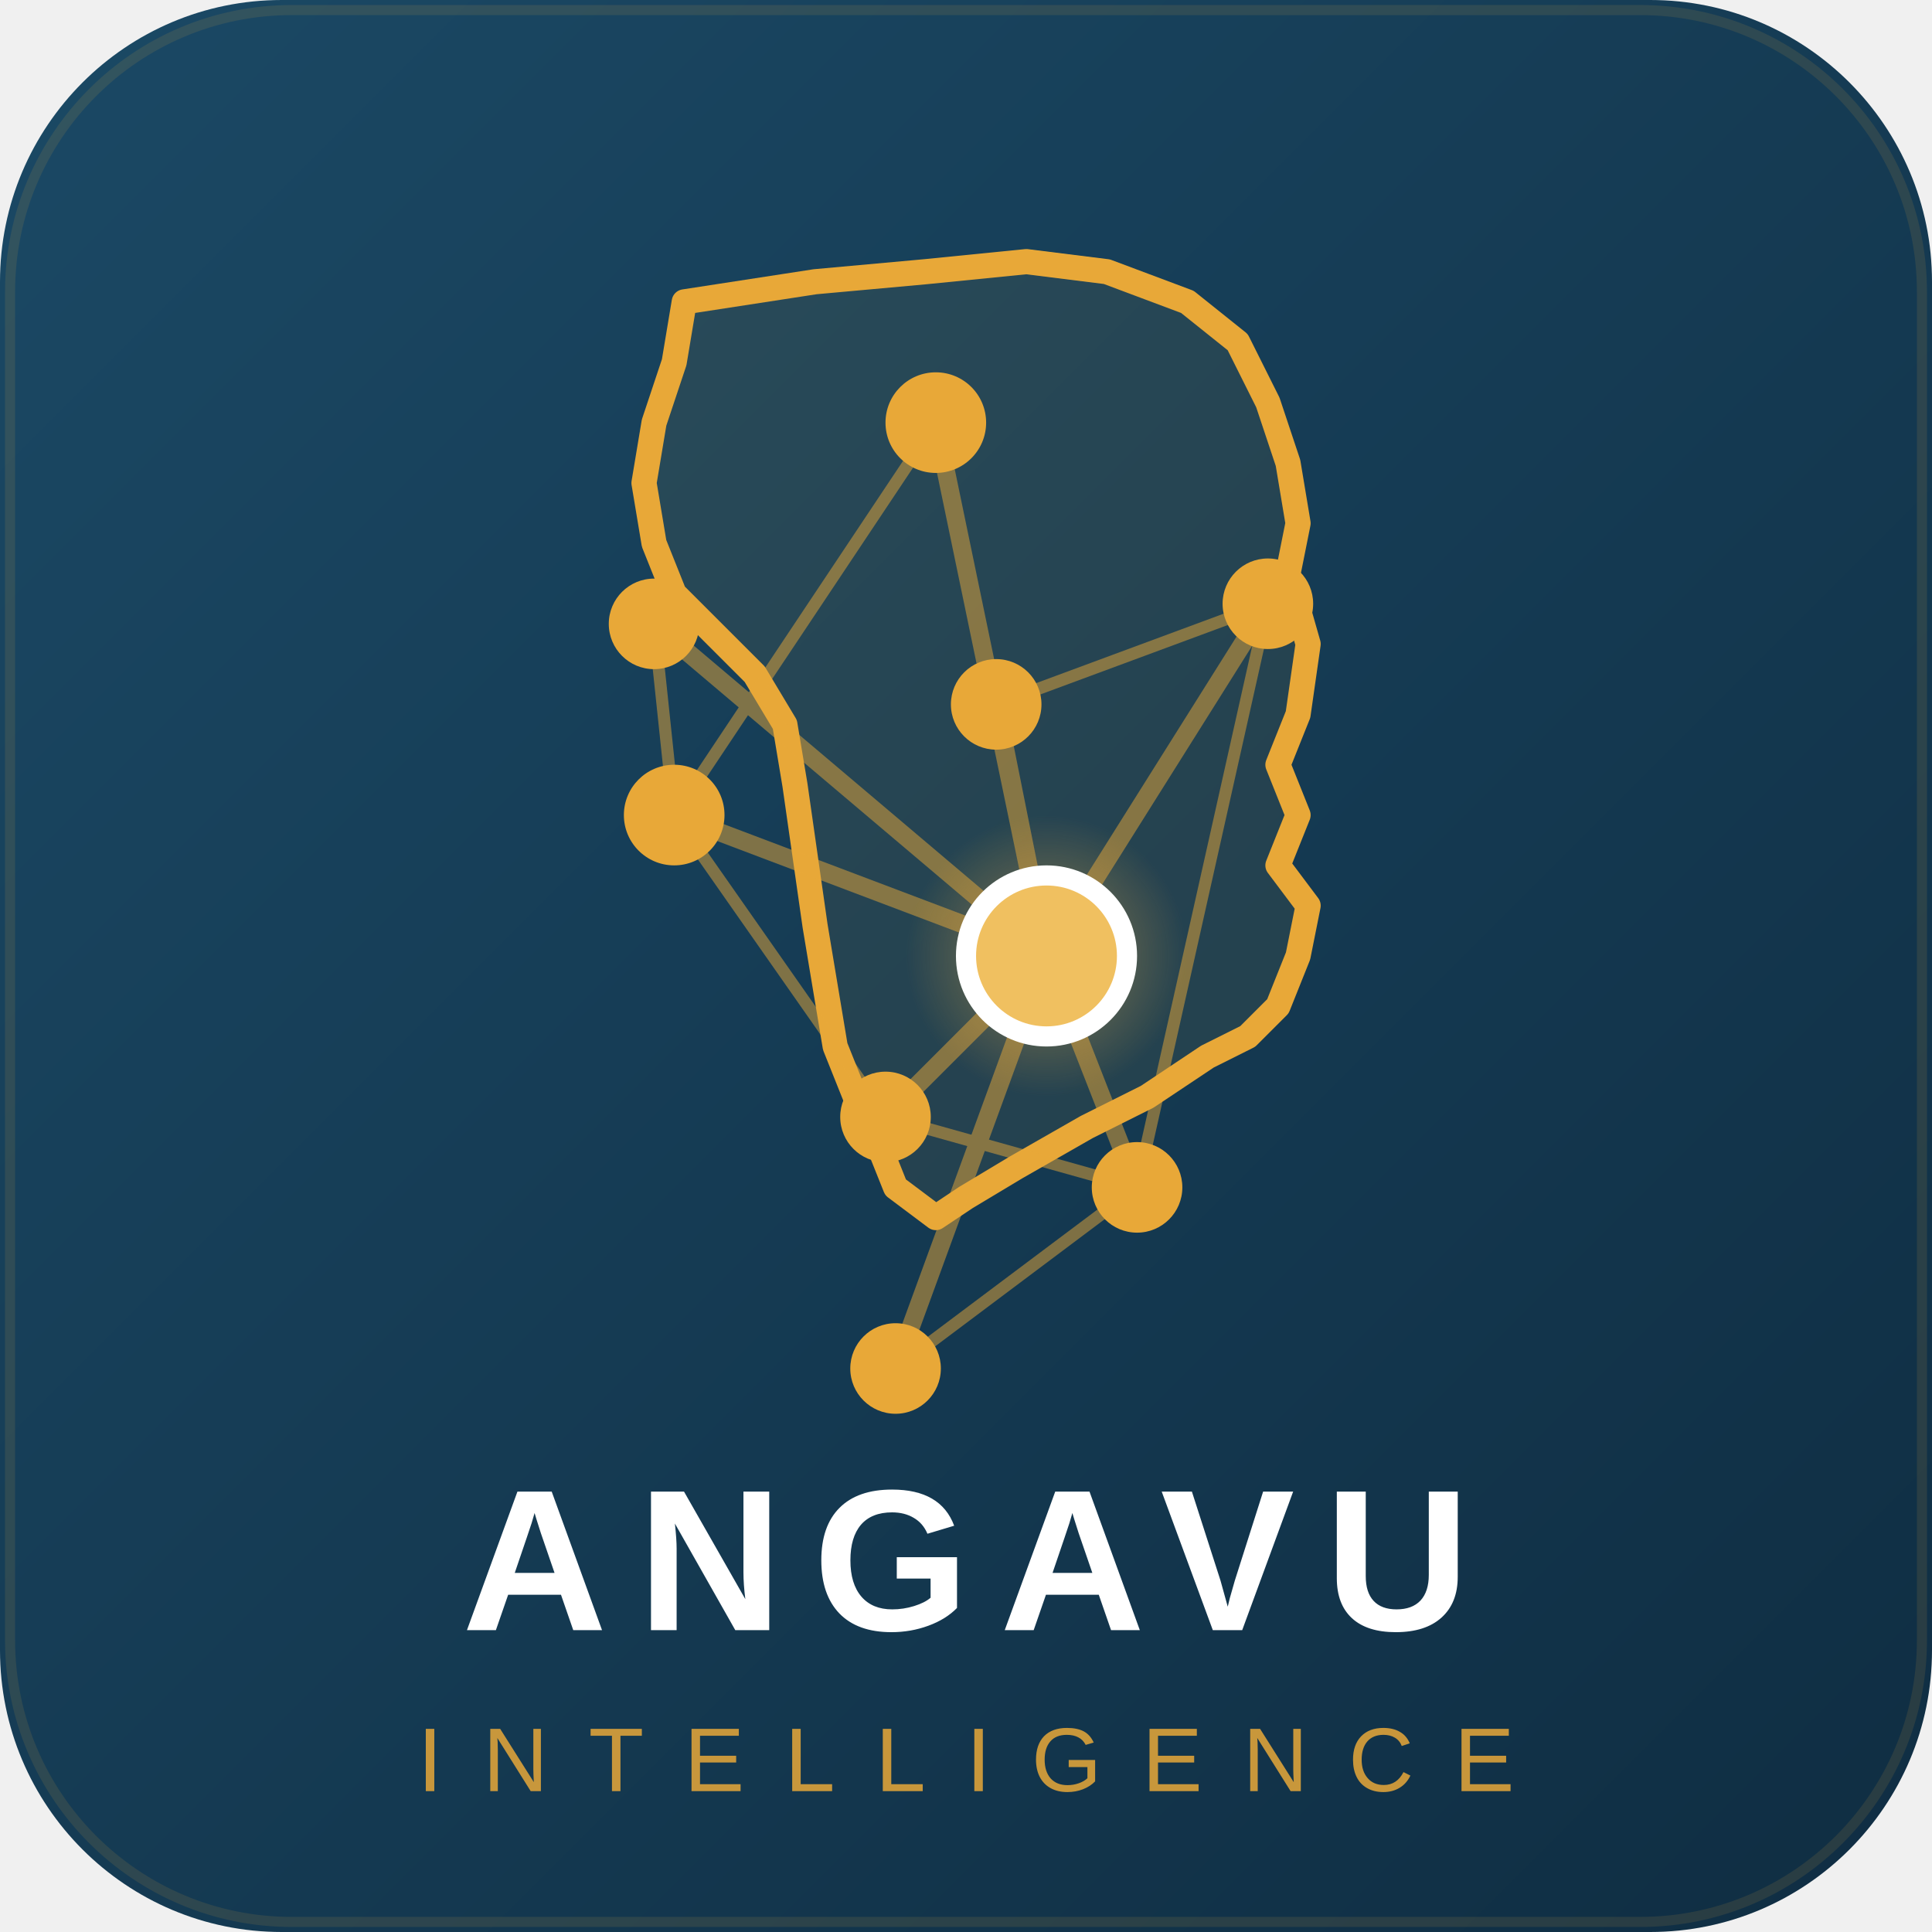
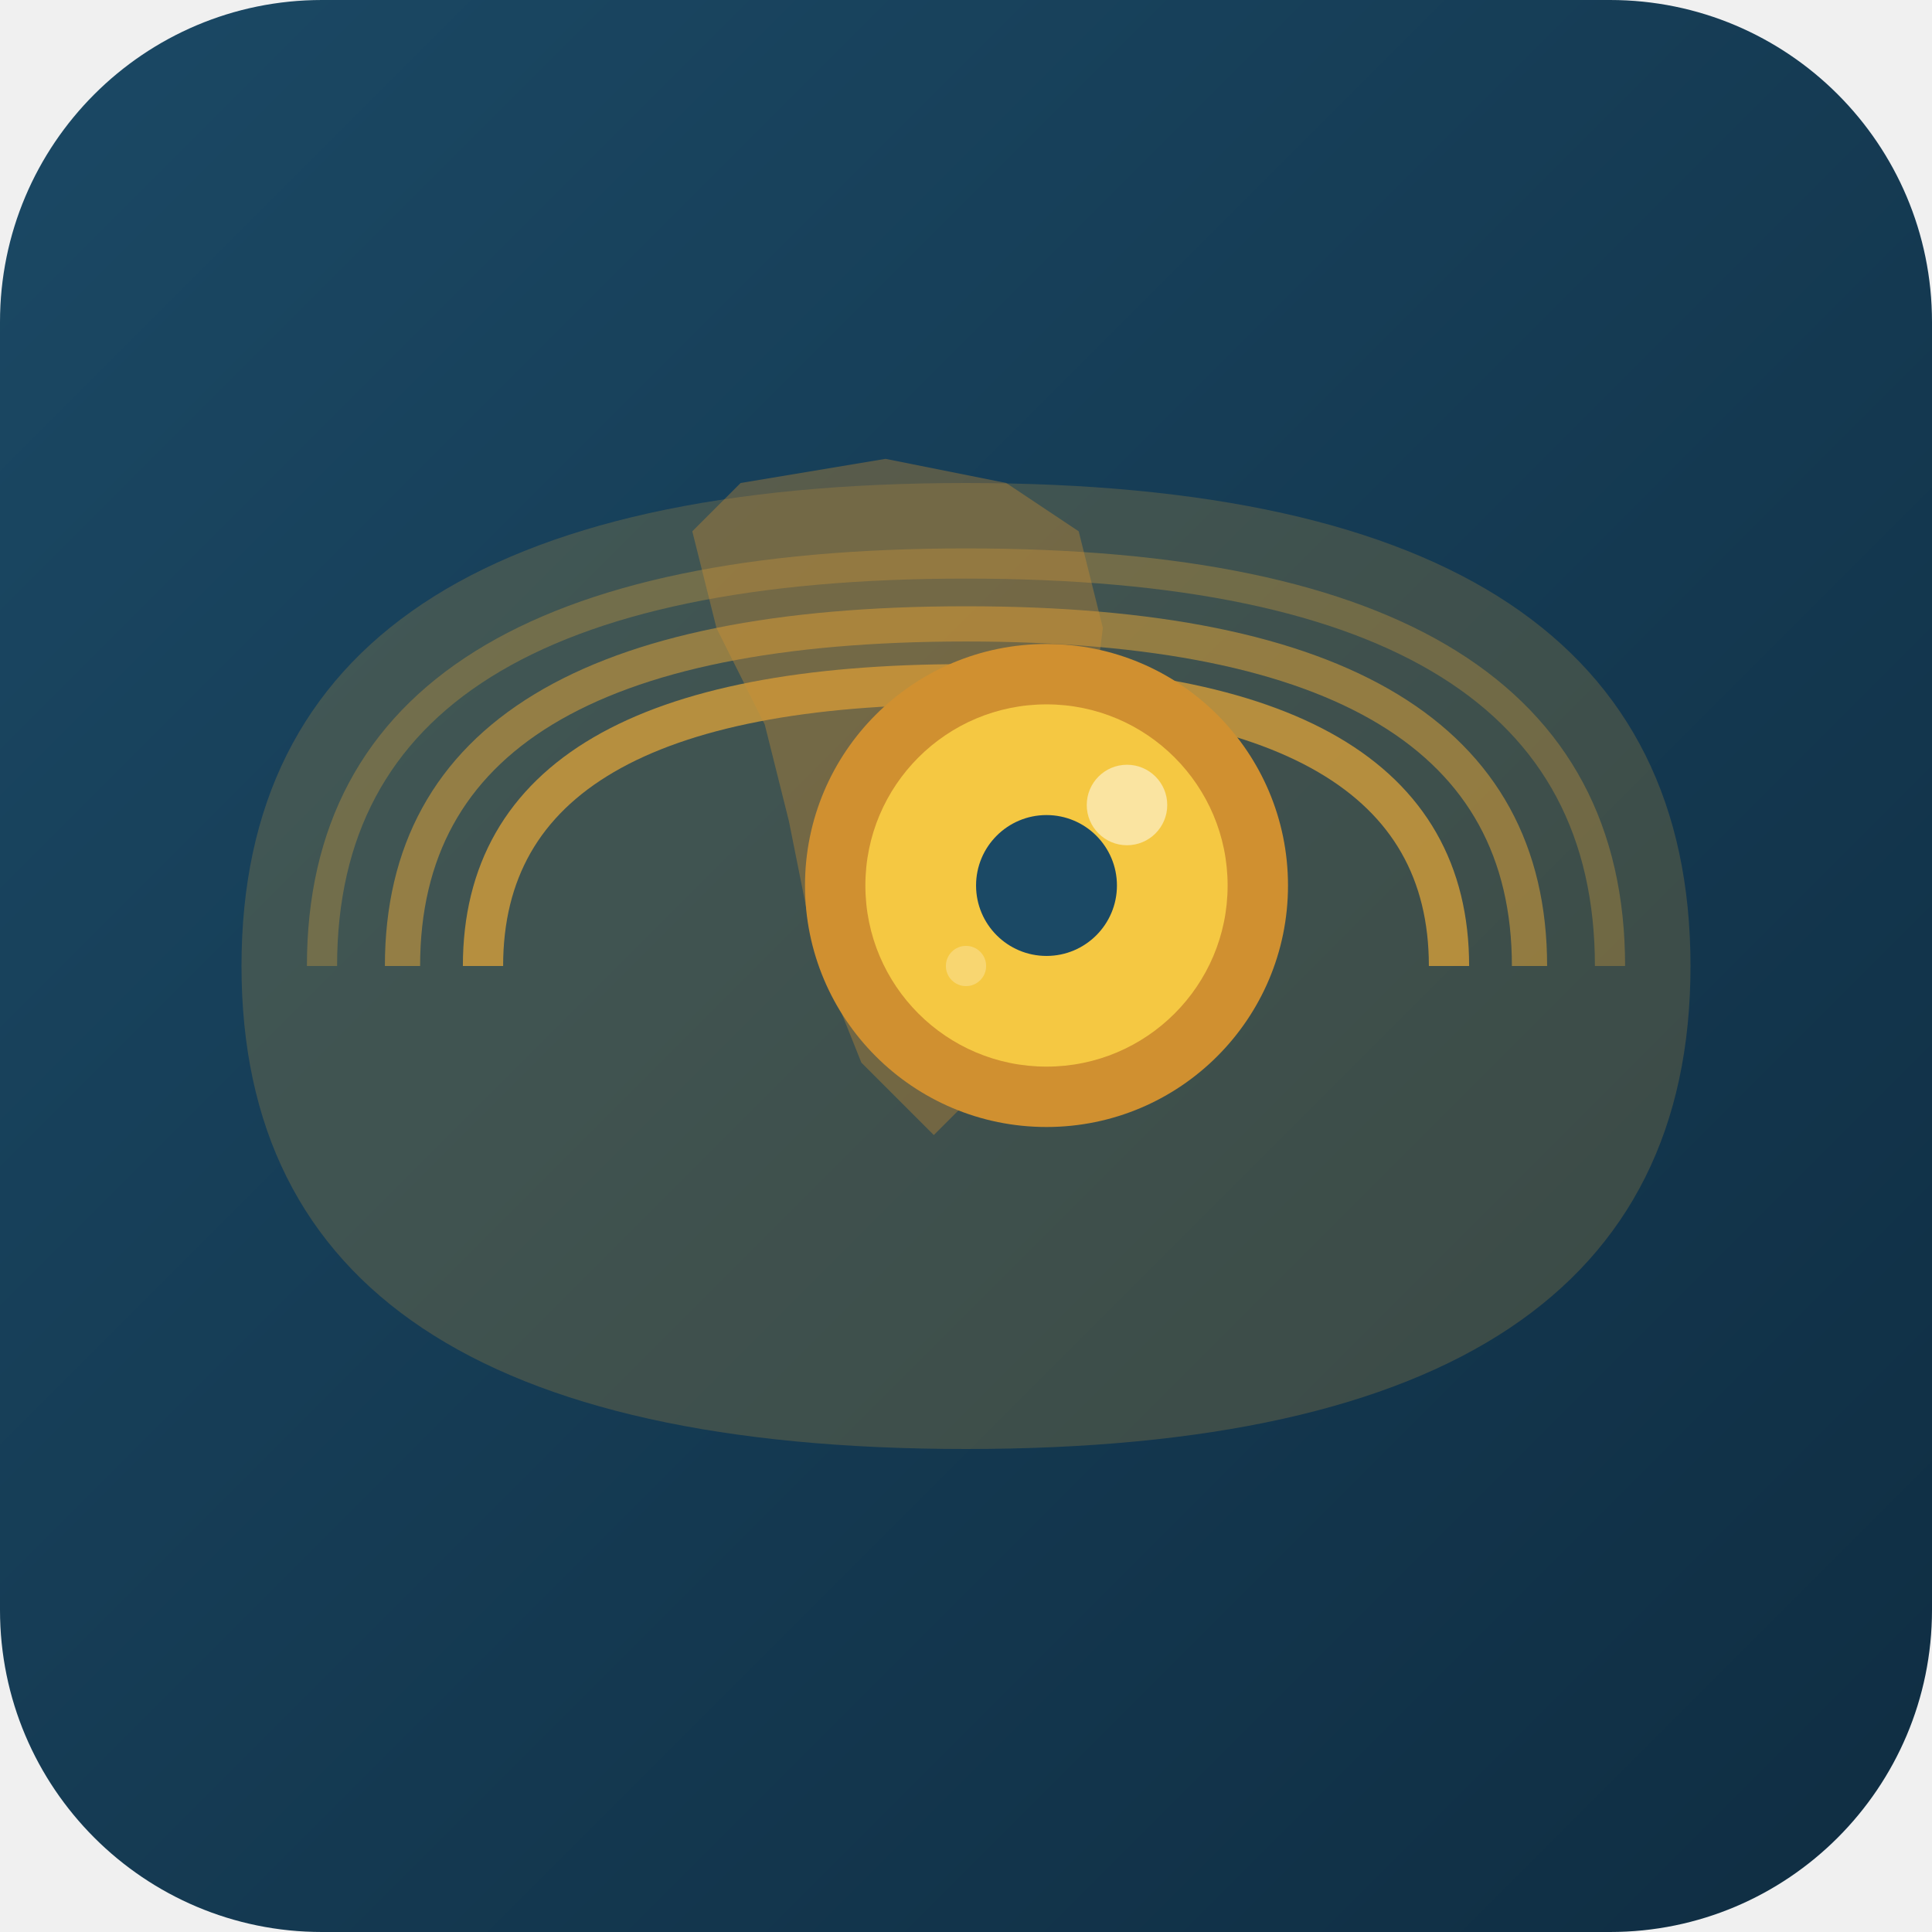
<svg xmlns="http://www.w3.org/2000/svg" viewBox="0 0 192 192" width="192" height="192">
  <defs>
-     <linearGradient id="bg" x1="0" y1="0" x2="1" y2="1">
+     <linearGradient id="bgGrad" x1="0%" y1="0%" x2="100%" y2="100%">
      <stop offset="0%" stop-color="#1B4965" />
      <stop offset="100%" stop-color="#0F2D42" />
    </linearGradient>
-     <radialGradient id="ng" cx="50%" cy="50%" r="50%">
-       <stop offset="0%" stop-color="#F0C060" stop-opacity="0.5" />
-       <stop offset="100%" stop-color="#E8A838" stop-opacity="0" />
-     </radialGradient>
-     <clipPath id="r">
-       <rect width="192" height="192" rx="28" ry="28" />
-     </clipPath>
  </defs>
-   <g clip-path="url(#r)">
-     <rect width="192" height="192" fill="url(#bg)" />
-     <g transform="translate(96,78)">
-       <path d="M-28,-48 L-15,-50 L-4,-51 L6,-52 L14,-51 L22,-48 L27,-44                L30,-38 L32,-32 L33,-26 L32,-21 L34,-14 L33,-7 L31,-2                L33,3 L31,8 L34,12 L33,17 L31,22 L28,25 L24,27                L18,31 L12,34 L5,38 L0,41 L-3,43                L-7,40 L-9,35 L-11,31 L-13,26 L-14,20                L-15,14 L-16,7 L-17,0 L-18,-6                L-21,-11 L-25,-15 L-29,-19 L-31,-24                L-32,-30 L-31,-36 L-29,-42 L-28,-48Z" fill="#E8A838" fill-opacity="0.08" stroke="#E8A838" stroke-width="2.5" stroke-linejoin="round" />
-     </g>
-     <g stroke="#E8A838" stroke-linecap="round" opacity="0.5">
-       <line x1="104" y1="95" x2="93" y2="42" stroke-width="1.8" />
-       <line x1="104" y1="95" x2="67" y2="81" stroke-width="1.8" />
-       <line x1="104" y1="95" x2="99" y2="70" stroke-width="1.8" />
-       <line x1="104" y1="95" x2="126" y2="60" stroke-width="1.8" />
-       <line x1="104" y1="95" x2="88" y2="111" stroke-width="1.8" />
-       <line x1="104" y1="95" x2="113" y2="118" stroke-width="1.8" />
-       <line x1="104" y1="95" x2="89" y2="136" stroke-width="1.8" />
-       <line x1="104" y1="95" x2="65" y2="62" stroke-width="1.8" />
-       <line x1="93" y1="42" x2="67" y2="81" stroke-width="1.2" />
-       <line x1="93" y1="42" x2="99" y2="70" stroke-width="1.2" />
-       <line x1="67" y1="81" x2="65" y2="62" stroke-width="1.2" />
-       <line x1="67" y1="81" x2="88" y2="111" stroke-width="1.2" />
-       <line x1="88" y1="111" x2="113" y2="118" stroke-width="1.2" />
-       <line x1="113" y1="118" x2="89" y2="136" stroke-width="1.2" />
-       <line x1="126" y1="60" x2="99" y2="70" stroke-width="1.2" />
-       <line x1="126" y1="60" x2="113" y2="118" stroke-width="1.2" />
-     </g>
-     <circle cx="93" cy="42" r="5" fill="#E8A838" />
-     <circle cx="65" cy="62" r="4.5" fill="#E8A838" />
-     <circle cx="67" cy="81" r="5" fill="#E8A838" />
-     <circle cx="99" cy="70" r="4.5" fill="#E8A838" />
-     <circle cx="126" cy="60" r="4.5" fill="#E8A838" />
-     <circle cx="88" cy="111" r="4.5" fill="#E8A838" />
-     <circle cx="113" cy="118" r="4.5" fill="#E8A838" />
-     <circle cx="89" cy="136" r="4.5" fill="#E8A838" />
-     <circle cx="104" cy="95" r="14" fill="url(#ng)" />
-     <circle cx="104" cy="95" r="8" fill="#F0C060" stroke="#FFFFFF" stroke-width="2" />
-     <text x="96" y="162" text-anchor="middle" font-family="'Segoe UI',Arial,sans-serif" font-size="20" font-weight="700" fill="#FFFFFF" letter-spacing="3">ANGAVU</text>
-     <text x="96" y="178" text-anchor="middle" font-family="'Segoe UI',Arial,sans-serif" font-size="9" font-weight="300" fill="#E8A838" letter-spacing="4" opacity="0.85">INTELLIGENCE</text>
+   <rect width="192" height="192" rx="32" ry="32" fill="url(#bgGrad)" />
+   <path d="M24,96 Q24,48 96,48 Q168,48 168,96 Q168,144 96,144 Q24,144 24,96 Z" fill="#E8A838" opacity="0.2" />
+   <path d="M32,96 Q32,56 96,56 Q160,56 160,96" fill="none" stroke="#E8A838" stroke-width="3" opacity="0.3" />
+   <path d="M40,96 Q40,62 96,62 Q152,62 152,96" fill="none" stroke="#E8A838" stroke-width="3.5" opacity="0.5" />
+   <path d="M48,96 Q48,68 96,68 Q144,68 144,96" fill="none" stroke="#E8A838" stroke-width="4" opacity="0.7" />
+   <g transform="translate(88,72) scale(1.2)">
+     <path d="M-12,-20 L0,-22 L10,-20 L16,-16 L18,-8 L17,0 L22,8 L18,16 L12,26 L4,34 L-2,28 L-6,18 L-8,8 L-10,0 L-14,-8 L-16,-16 Z" fill="#D09030" opacity="0.35" />
  </g>
-   <rect x="1" y="1" width="190" height="190" rx="28" ry="28" fill="none" stroke="#E8A838" stroke-width="1" opacity="0.12" />
+   <circle cx="104" cy="88" r="24" fill="#D09030" />
+   <circle cx="104" cy="88" r="18" fill="#F5C842" />
+   <circle cx="104" cy="88" r="7" fill="#1B4965" />
+   <circle cx="112" cy="80" r="4" fill="#FFFFFF" opacity="0.5" />
+   <circle cx="96" cy="96" r="2" fill="#FFFFFF" opacity="0.25" />
</svg>
